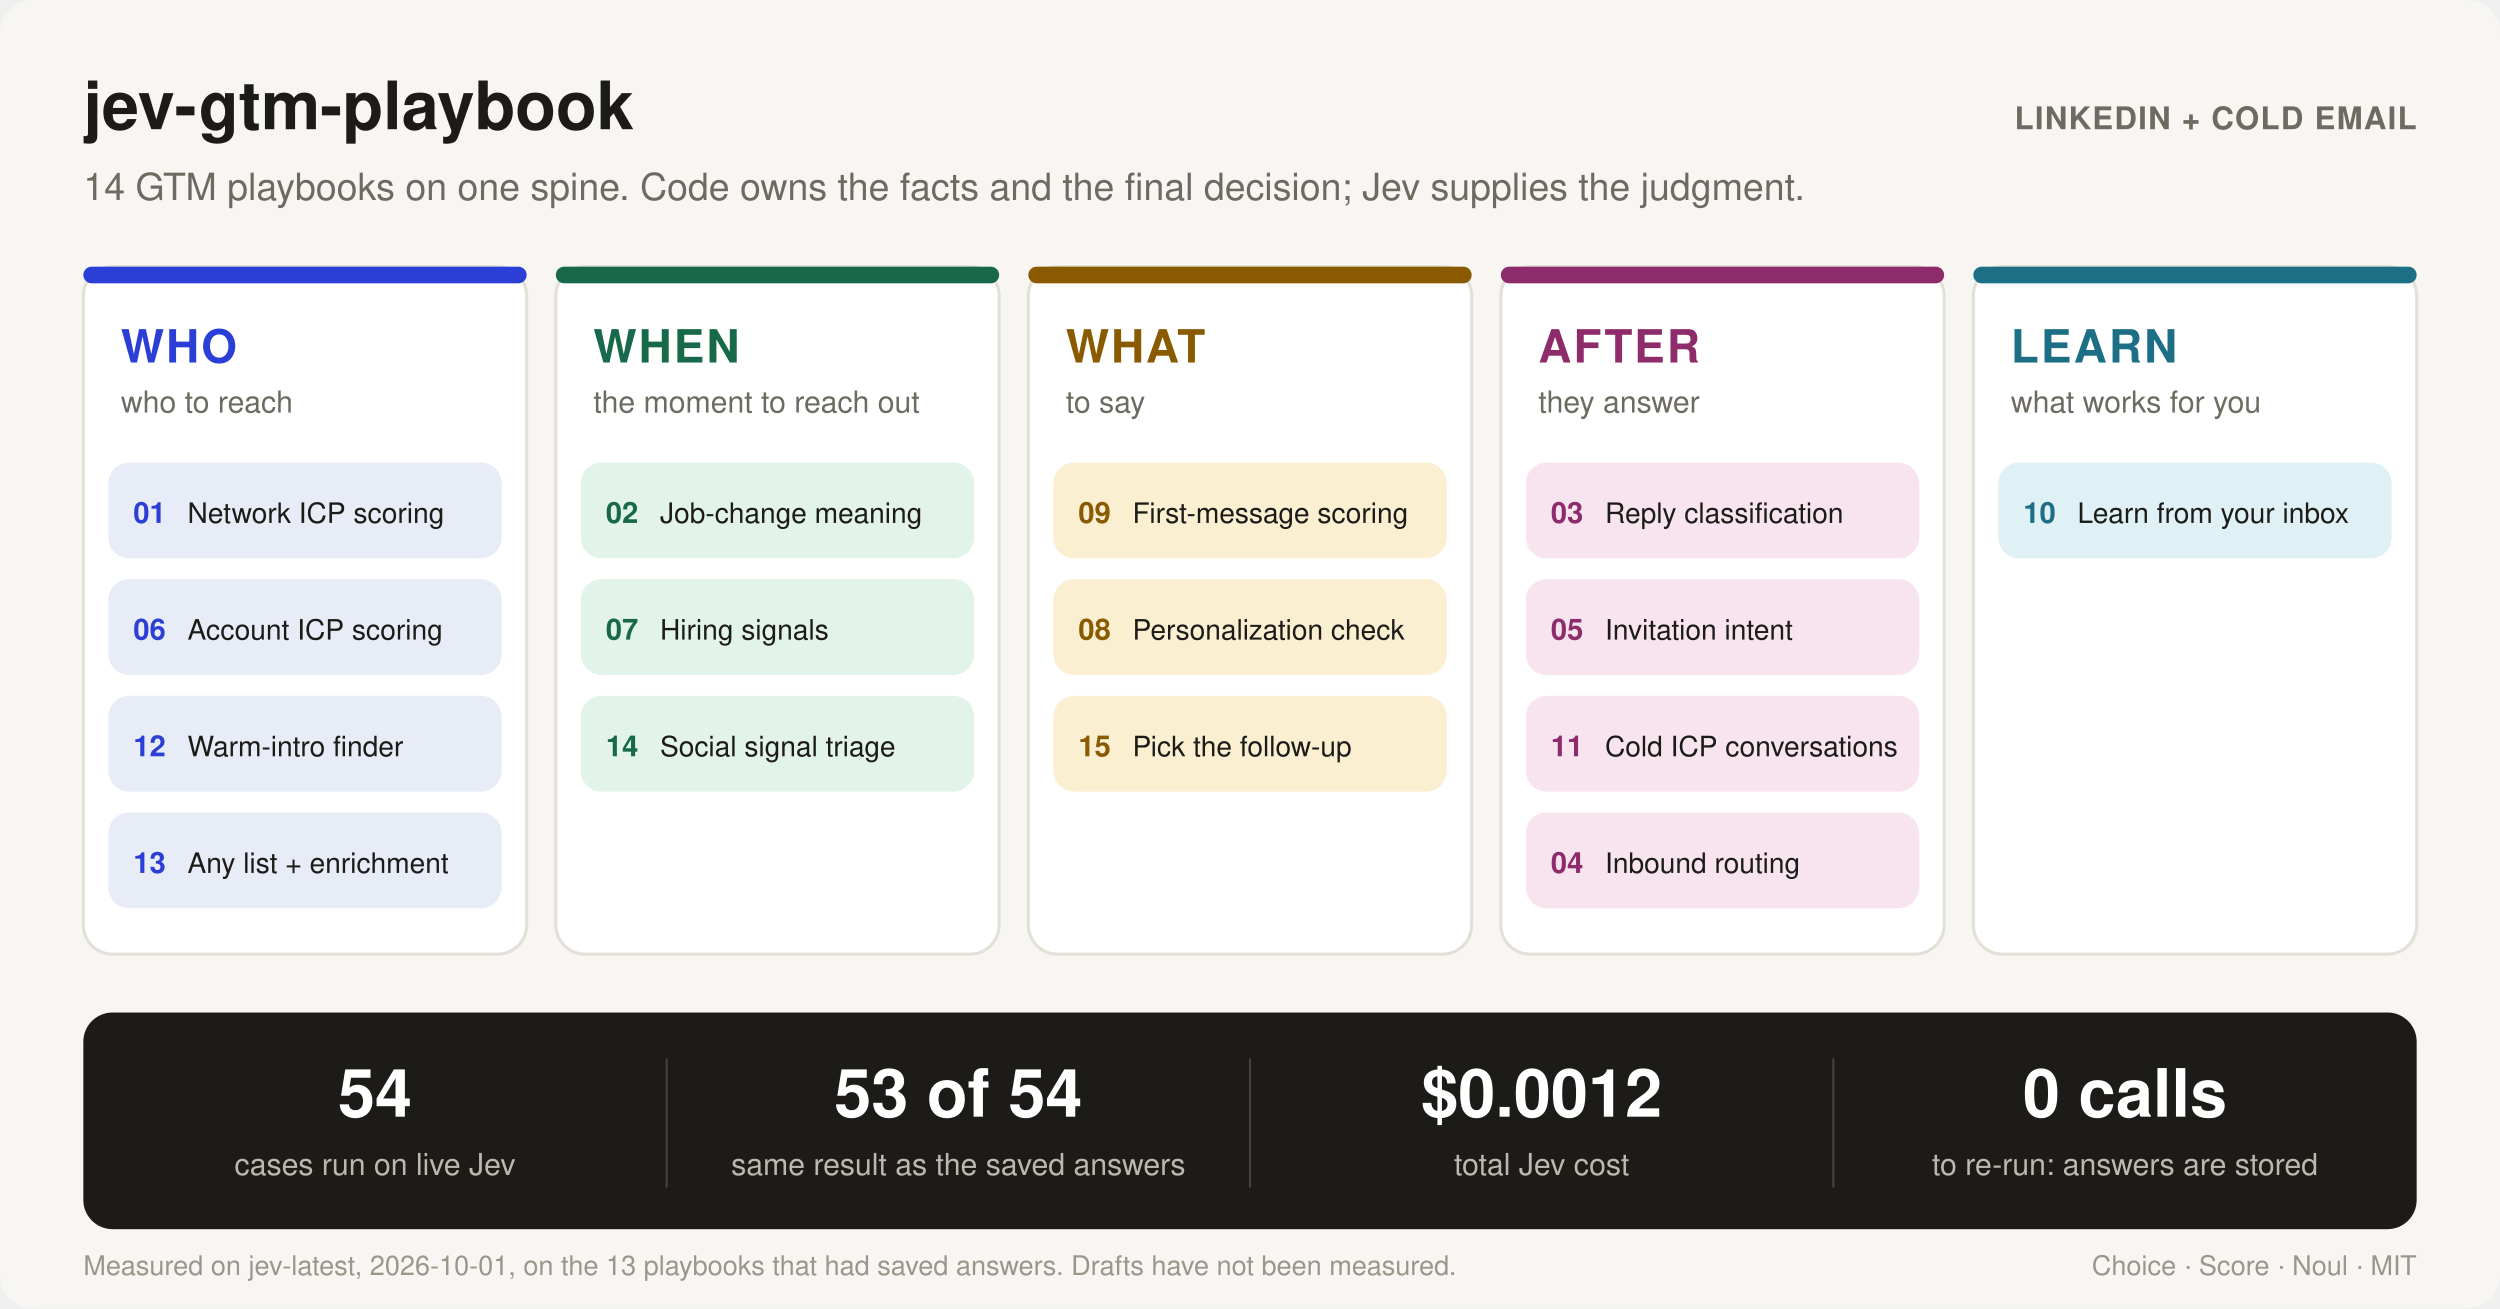
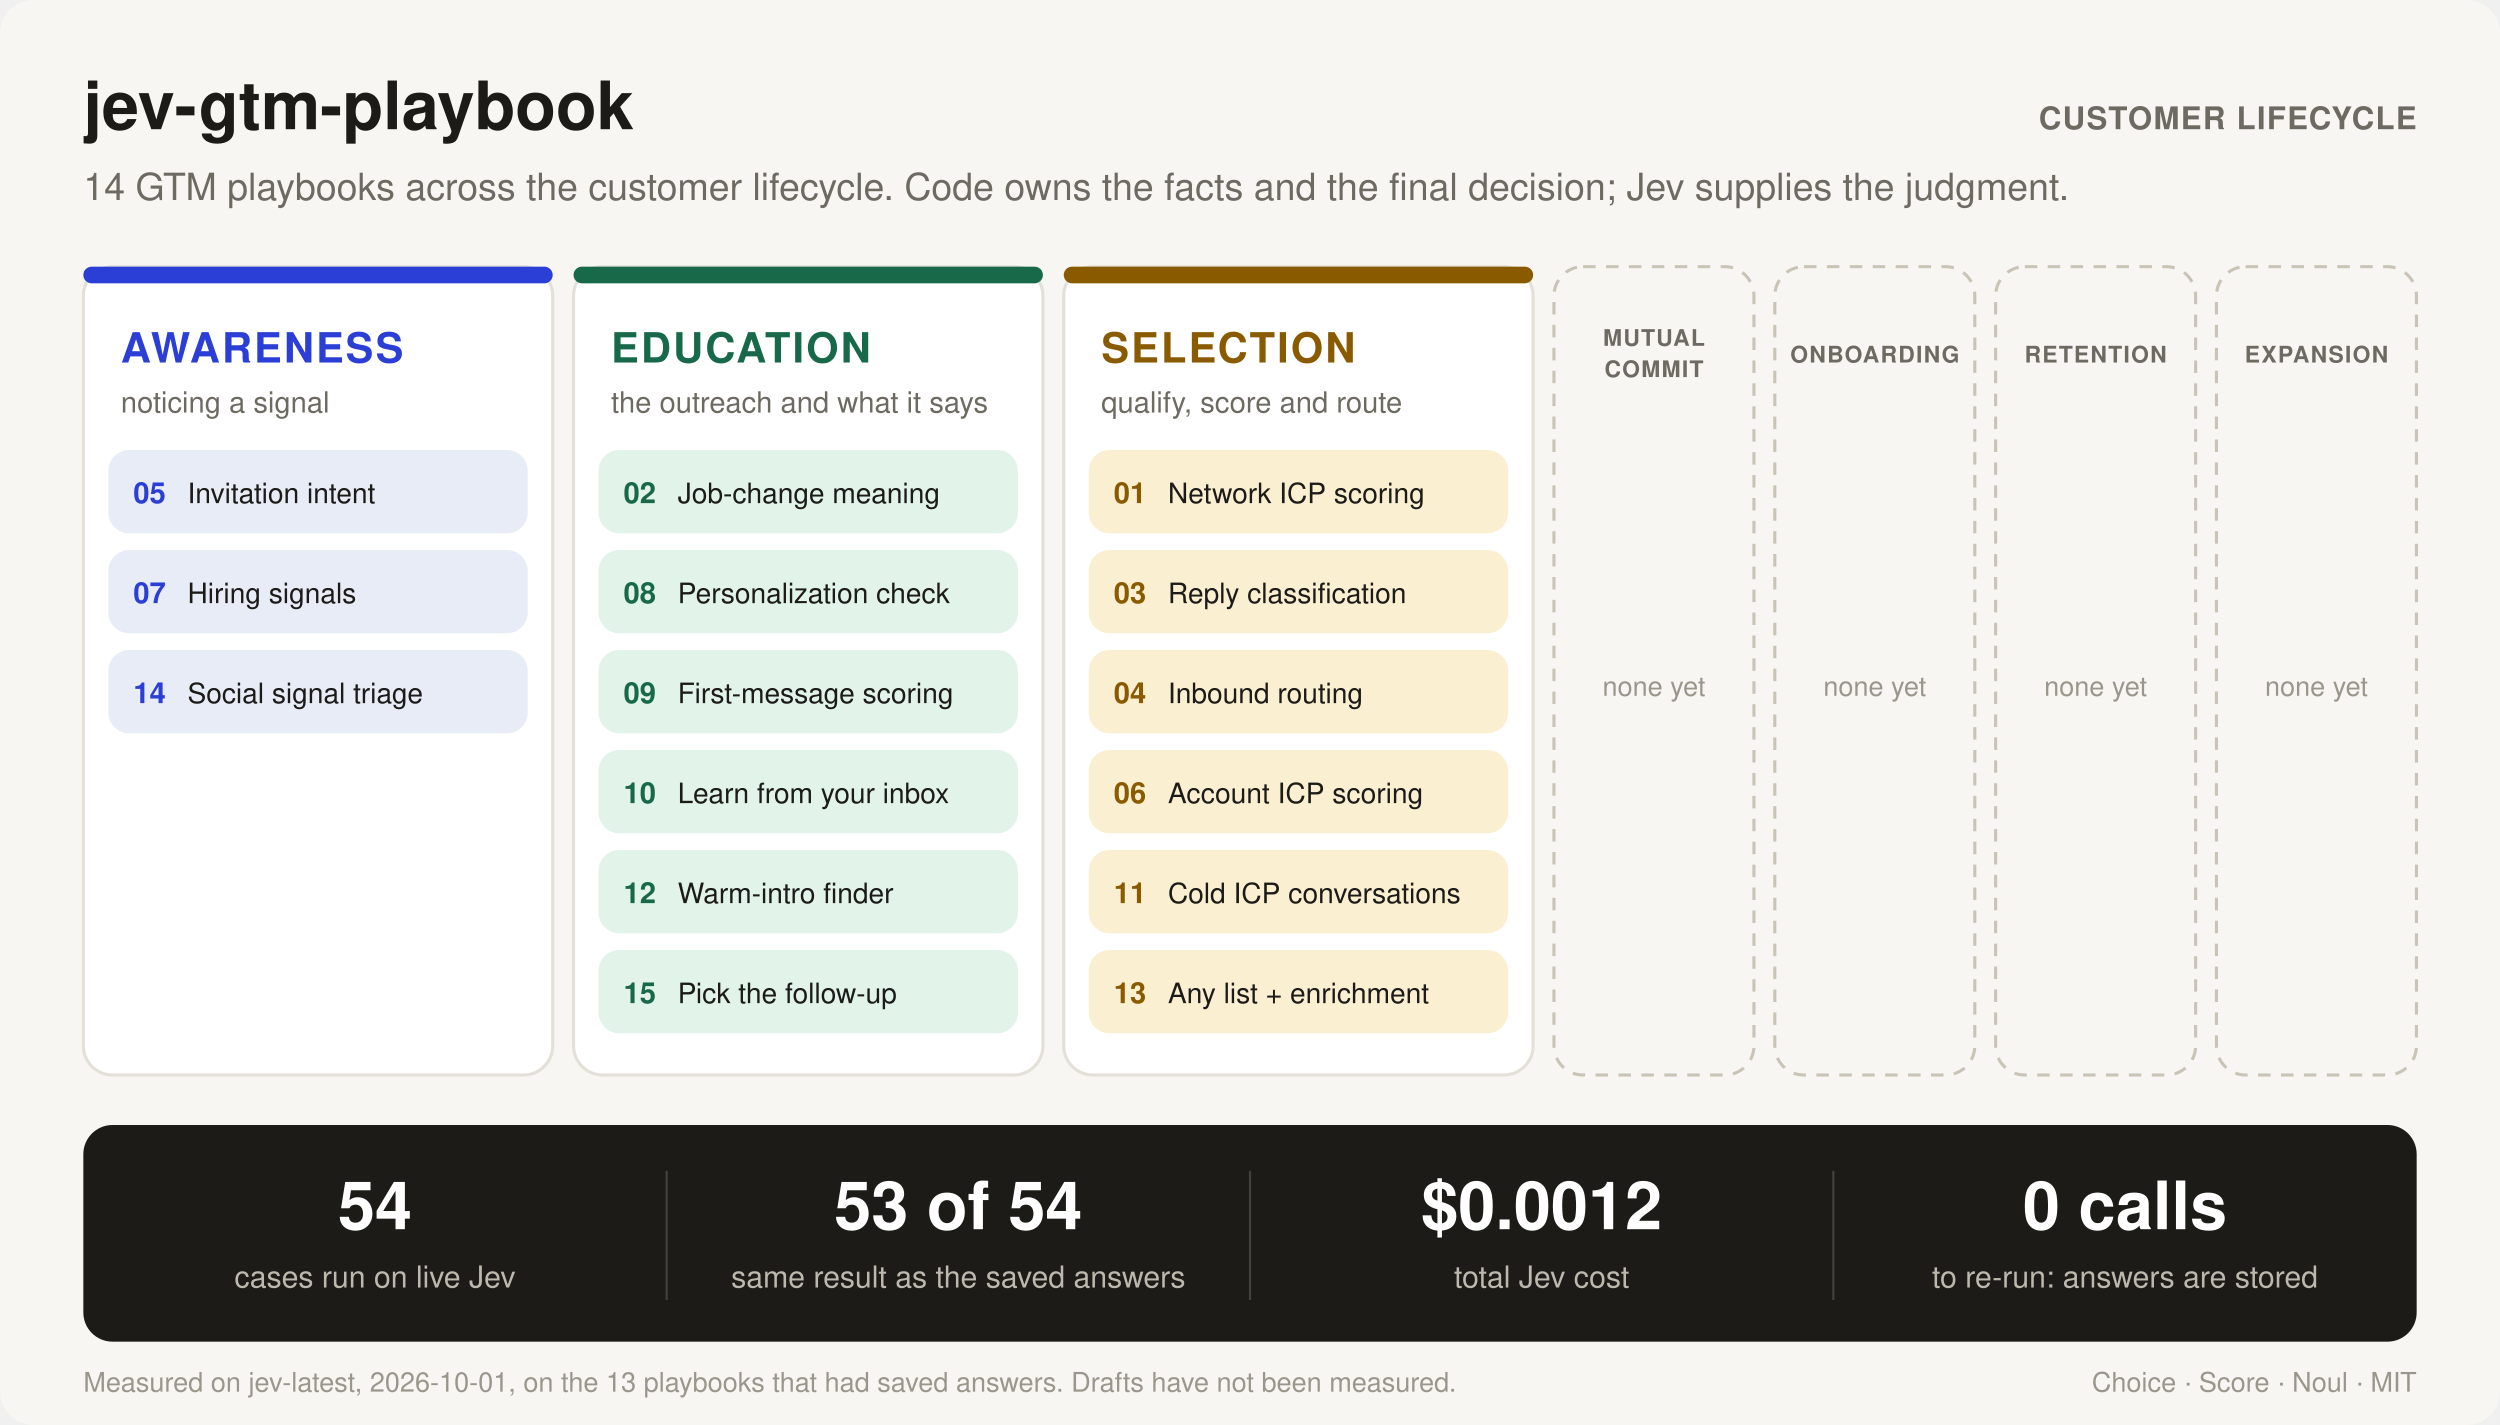
- <svg xmlns="http://www.w3.org/2000/svg" viewBox="0 0 1200 628" width="1200" height="628" role="img" aria-labelledby="t d" font-family="ui-sans-serif, system-ui, -apple-system, Segoe UI, Helvetica, Arial, sans-serif">
-   <rect width="1200" height="628" rx="16" fill="#f7f6f2" />
+ <svg xmlns="http://www.w3.org/2000/svg" viewBox="0 0 1200 684" width="1200" height="684" role="img" aria-labelledby="t d" font-family="ui-sans-serif, system-ui, -apple-system, Segoe UI, Helvetica, Arial, sans-serif">
+   <rect width="1200" height="684" rx="16" fill="#f7f6f2" />
  <text x="40" y="62" font-size="32" font-weight="800" fill="#1c1b18">jev-gtm-playbook</text>
-   <text x="40" y="96" font-size="18" fill="#6d6a62">14 GTM playbooks on one spine. Code owns the facts and the final decision; Jev supplies the judgment.</text>
-   <text x="1160" y="62" font-size="15" font-weight="700" fill="#6d6a62" text-anchor="end" letter-spacing="0.6">LINKEDIN + COLD EMAIL</text>
-   <rect x="40.0" y="128" width="212.8" height="330" rx="14" fill="#ffffff" stroke="#e3e0d8" stroke-width="1.5" />
-   <rect x="40.0" y="128" width="212.8" height="8" rx="4" fill="#2b3fd6" />
-   <text x="58.0" y="174" font-size="22" font-weight="800" fill="#2b3fd6" letter-spacing="1">WHO</text>
-   <text x="58.0" y="198" font-size="14.5" fill="#6d6a62">who to reach</text>
-   <rect x="52.0" y="222" width="188.8" height="46" rx="10" fill="#e7ecf7" />
-   <text x="64.0" y="251" font-size="14" font-weight="800" fill="#2b3fd6">01</text>
-   <text x="90.0" y="251" font-size="13.5" fill="#1c1b18">Network ICP scoring</text>
-   <rect x="52.0" y="278" width="188.8" height="46" rx="10" fill="#e7ecf7" />
-   <text x="64.0" y="307" font-size="14" font-weight="800" fill="#2b3fd6">06</text>
-   <text x="90.0" y="307" font-size="13.5" fill="#1c1b18">Account ICP scoring</text>
-   <rect x="52.0" y="334" width="188.8" height="46" rx="10" fill="#e7ecf7" />
-   <text x="64.0" y="363" font-size="14" font-weight="800" fill="#2b3fd6">12</text>
-   <text x="90.0" y="363" font-size="13.5" fill="#1c1b18">Warm-intro finder</text>
-   <rect x="52.0" y="390" width="188.8" height="46" rx="10" fill="#e7ecf7" />
-   <text x="64.0" y="419" font-size="14" font-weight="800" fill="#2b3fd6">13</text>
-   <text x="90.0" y="419" font-size="13.5" fill="#1c1b18">Any list + enrichment</text>
-   <rect x="266.8" y="128" width="212.8" height="330" rx="14" fill="#ffffff" stroke="#e3e0d8" stroke-width="1.5" />
-   <rect x="266.8" y="128" width="212.8" height="8" rx="4" fill="#17694a" />
-   <text x="284.8" y="174" font-size="22" font-weight="800" fill="#17694a" letter-spacing="1">WHEN</text>
-   <text x="284.8" y="198" font-size="14.5" fill="#6d6a62">the moment to reach out</text>
-   <rect x="278.8" y="222" width="188.8" height="46" rx="10" fill="#e2f3ea" />
-   <text x="290.8" y="251" font-size="14" font-weight="800" fill="#17694a">02</text>
-   <text x="316.8" y="251" font-size="13.5" fill="#1c1b18">Job-change meaning</text>
-   <rect x="278.8" y="278" width="188.8" height="46" rx="10" fill="#e2f3ea" />
-   <text x="290.8" y="307" font-size="14" font-weight="800" fill="#17694a">07</text>
-   <text x="316.8" y="307" font-size="13.5" fill="#1c1b18">Hiring signals</text>
-   <rect x="278.8" y="334" width="188.8" height="46" rx="10" fill="#e2f3ea" />
-   <text x="290.8" y="363" font-size="14" font-weight="800" fill="#17694a">14</text>
-   <text x="316.8" y="363" font-size="13.5" fill="#1c1b18">Social signal triage</text>
-   <rect x="493.6" y="128" width="212.8" height="330" rx="14" fill="#ffffff" stroke="#e3e0d8" stroke-width="1.5" />
-   <rect x="493.6" y="128" width="212.8" height="8" rx="4" fill="#8a5a00" />
-   <text x="511.6" y="174" font-size="22" font-weight="800" fill="#8a5a00" letter-spacing="1">WHAT</text>
-   <text x="511.6" y="198" font-size="14.5" fill="#6d6a62">to say</text>
-   <rect x="505.6" y="222" width="188.8" height="46" rx="10" fill="#fbefd2" />
-   <text x="517.6" y="251" font-size="14" font-weight="800" fill="#8a5a00">09</text>
-   <text x="543.6" y="251" font-size="13.5" fill="#1c1b18">First-message scoring</text>
-   <rect x="505.6" y="278" width="188.8" height="46" rx="10" fill="#fbefd2" />
-   <text x="517.6" y="307" font-size="14" font-weight="800" fill="#8a5a00">08</text>
-   <text x="543.6" y="307" font-size="13.5" fill="#1c1b18">Personalization check</text>
-   <rect x="505.6" y="334" width="188.8" height="46" rx="10" fill="#fbefd2" />
-   <text x="517.6" y="363" font-size="14" font-weight="800" fill="#8a5a00">15</text>
-   <text x="543.6" y="363" font-size="13.5" fill="#1c1b18">Pick the follow-up</text>
-   <rect x="720.4" y="128" width="212.8" height="330" rx="14" fill="#ffffff" stroke="#e3e0d8" stroke-width="1.5" />
-   <rect x="720.4" y="128" width="212.8" height="8" rx="4" fill="#8e2c6b" />
-   <text x="738.4" y="174" font-size="22" font-weight="800" fill="#8e2c6b" letter-spacing="1">AFTER</text>
-   <text x="738.4" y="198" font-size="14.5" fill="#6d6a62">they answer</text>
-   <rect x="732.4" y="222" width="188.8" height="46" rx="10" fill="#f7e4ef" />
-   <text x="744.4" y="251" font-size="14" font-weight="800" fill="#8e2c6b">03</text>
-   <text x="770.4" y="251" font-size="13.5" fill="#1c1b18">Reply classification</text>
-   <rect x="732.4" y="278" width="188.8" height="46" rx="10" fill="#f7e4ef" />
-   <text x="744.4" y="307" font-size="14" font-weight="800" fill="#8e2c6b">05</text>
-   <text x="770.4" y="307" font-size="13.5" fill="#1c1b18">Invitation intent</text>
-   <rect x="732.4" y="334" width="188.8" height="46" rx="10" fill="#f7e4ef" />
-   <text x="744.4" y="363" font-size="14" font-weight="800" fill="#8e2c6b">11</text>
-   <text x="770.4" y="363" font-size="13.5" fill="#1c1b18">Cold ICP conversations</text>
-   <rect x="732.4" y="390" width="188.8" height="46" rx="10" fill="#f7e4ef" />
-   <text x="744.4" y="419" font-size="14" font-weight="800" fill="#8e2c6b">04</text>
-   <text x="770.4" y="419" font-size="13.5" fill="#1c1b18">Inbound routing</text>
-   <rect x="947.2" y="128" width="212.8" height="330" rx="14" fill="#ffffff" stroke="#e3e0d8" stroke-width="1.5" />
-   <rect x="947.2" y="128" width="212.8" height="8" rx="4" fill="#1d6f86" />
-   <text x="965.2" y="174" font-size="22" font-weight="800" fill="#1d6f86" letter-spacing="1">LEARN</text>
-   <text x="965.2" y="198" font-size="14.5" fill="#6d6a62">what works for you</text>
-   <rect x="959.2" y="222" width="188.8" height="46" rx="10" fill="#dff1f5" />
-   <text x="971.2" y="251" font-size="14" font-weight="800" fill="#1d6f86">10</text>
-   <text x="997.2" y="251" font-size="13.5" fill="#1c1b18">Learn from your inbox</text>
-   <rect x="40" y="486" width="1120" height="104" rx="14" fill="#1c1b18" />
-   <text x="180" y="536" font-size="32" font-weight="800" fill="#ffffff" text-anchor="middle">54</text>
-   <text x="180" y="564" font-size="14.5" fill="#bdb8ad" text-anchor="middle">cases run on live Jev</text>
-   <text x="460" y="536" font-size="32" font-weight="800" fill="#ffffff" text-anchor="middle">53 of 54</text>
-   <text x="460" y="564" font-size="14.5" fill="#bdb8ad" text-anchor="middle">same result as the saved answers</text>
-   <line x1="320" y1="508" x2="320" y2="570" stroke="#44423c" stroke-width="1" />
-   <text x="740" y="536" font-size="32" font-weight="800" fill="#ffffff" text-anchor="middle">$0.0012</text>
-   <text x="740" y="564" font-size="14.5" fill="#bdb8ad" text-anchor="middle">total Jev cost</text>
-   <line x1="600" y1="508" x2="600" y2="570" stroke="#44423c" stroke-width="1" />
-   <text x="1020" y="536" font-size="32" font-weight="800" fill="#ffffff" text-anchor="middle">0 calls</text>
-   <text x="1020" y="564" font-size="14.5" fill="#bdb8ad" text-anchor="middle">to re-run: answers are stored</text>
-   <line x1="880" y1="508" x2="880" y2="570" stroke="#44423c" stroke-width="1" />
-   <text x="40" y="612" font-size="13" fill="#9a968c">Measured on jev-latest, 2026-10-01, on the 13 playbooks that had saved answers. Drafts have not been measured.</text>
-   <text x="1160" y="612" font-size="13" fill="#9a968c" text-anchor="end">Choice · Score · Noul · MIT</text>
+   <text x="40" y="96" font-size="18" fill="#6d6a62">14 GTM playbooks across the customer lifecycle. Code owns the facts and the final decision; Jev supplies the judgment.</text>
+   <text x="1160" y="62" font-size="15" font-weight="700" fill="#6d6a62" text-anchor="end" letter-spacing="0.6">CUSTOMER LIFECYCLE</text>
+   <rect x="40.0" y="128" width="225.3" height="388" rx="14" fill="#ffffff" stroke="#e3e0d8" stroke-width="1.5" />
+   <rect x="40.0" y="128" width="225.3" height="8" rx="4" fill="#2b3fd6" />
+   <text x="58.0" y="174" font-size="20" font-weight="800" fill="#2b3fd6" letter-spacing="1">AWARENESS</text>
+   <text x="58.0" y="198" font-size="14" fill="#6d6a62">noticing a signal</text>
+   <rect x="52.0" y="216" width="201.3" height="40" rx="10" fill="#e7ecf7" />
+   <text x="64.0" y="241.5" font-size="14" font-weight="800" fill="#2b3fd6">05</text>
+   <text x="90.0" y="241.5" font-size="13.5" fill="#1c1b18">Invitation intent</text>
+   <rect x="52.0" y="264" width="201.3" height="40" rx="10" fill="#e7ecf7" />
+   <text x="64.0" y="289.5" font-size="14" font-weight="800" fill="#2b3fd6">07</text>
+   <text x="90.0" y="289.5" font-size="13.5" fill="#1c1b18">Hiring signals</text>
+   <rect x="52.0" y="312" width="201.3" height="40" rx="10" fill="#e7ecf7" />
+   <text x="64.0" y="337.5" font-size="14" font-weight="800" fill="#2b3fd6">14</text>
+   <text x="90.0" y="337.5" font-size="13.5" fill="#1c1b18">Social signal triage</text>
+   <rect x="275.3" y="128" width="225.3" height="388" rx="14" fill="#ffffff" stroke="#e3e0d8" stroke-width="1.5" />
+   <rect x="275.3" y="128" width="225.3" height="8" rx="4" fill="#17694a" />
+   <text x="293.3" y="174" font-size="20" font-weight="800" fill="#17694a" letter-spacing="1">EDUCATION</text>
+   <text x="293.3" y="198" font-size="14" fill="#6d6a62">the outreach and what it says</text>
+   <rect x="287.3" y="216" width="201.3" height="40" rx="10" fill="#e2f3ea" />
+   <text x="299.3" y="241.5" font-size="14" font-weight="800" fill="#17694a">02</text>
+   <text x="325.3" y="241.5" font-size="13.5" fill="#1c1b18">Job-change meaning</text>
+   <rect x="287.3" y="264" width="201.3" height="40" rx="10" fill="#e2f3ea" />
+   <text x="299.3" y="289.5" font-size="14" font-weight="800" fill="#17694a">08</text>
+   <text x="325.3" y="289.5" font-size="13.5" fill="#1c1b18">Personalization check</text>
+   <rect x="287.3" y="312" width="201.3" height="40" rx="10" fill="#e2f3ea" />
+   <text x="299.3" y="337.5" font-size="14" font-weight="800" fill="#17694a">09</text>
+   <text x="325.3" y="337.5" font-size="13.5" fill="#1c1b18">First-message scoring</text>
+   <rect x="287.3" y="360" width="201.3" height="40" rx="10" fill="#e2f3ea" />
+   <text x="299.3" y="385.5" font-size="14" font-weight="800" fill="#17694a">10</text>
+   <text x="325.3" y="385.5" font-size="13.5" fill="#1c1b18">Learn from your inbox</text>
+   <rect x="287.3" y="408" width="201.3" height="40" rx="10" fill="#e2f3ea" />
+   <text x="299.3" y="433.5" font-size="14" font-weight="800" fill="#17694a">12</text>
+   <text x="325.3" y="433.5" font-size="13.5" fill="#1c1b18">Warm-intro finder</text>
+   <rect x="287.3" y="456" width="201.3" height="40" rx="10" fill="#e2f3ea" />
+   <text x="299.3" y="481.5" font-size="14" font-weight="800" fill="#17694a">15</text>
+   <text x="325.3" y="481.5" font-size="13.5" fill="#1c1b18">Pick the follow-up</text>
+   <rect x="510.6" y="128" width="225.3" height="388" rx="14" fill="#ffffff" stroke="#e3e0d8" stroke-width="1.5" />
+   <rect x="510.6" y="128" width="225.3" height="8" rx="4" fill="#8a5a00" />
+   <text x="528.6" y="174" font-size="20" font-weight="800" fill="#8a5a00" letter-spacing="1">SELECTION</text>
+   <text x="528.6" y="198" font-size="14" fill="#6d6a62">qualify, score and route</text>
+   <rect x="522.6" y="216" width="201.3" height="40" rx="10" fill="#fbefd2" />
+   <text x="534.6" y="241.5" font-size="14" font-weight="800" fill="#8a5a00">01</text>
+   <text x="560.6" y="241.5" font-size="13.5" fill="#1c1b18">Network ICP scoring</text>
+   <rect x="522.6" y="264" width="201.3" height="40" rx="10" fill="#fbefd2" />
+   <text x="534.6" y="289.5" font-size="14" font-weight="800" fill="#8a5a00">03</text>
+   <text x="560.6" y="289.5" font-size="13.5" fill="#1c1b18">Reply classification</text>
+   <rect x="522.6" y="312" width="201.3" height="40" rx="10" fill="#fbefd2" />
+   <text x="534.6" y="337.5" font-size="14" font-weight="800" fill="#8a5a00">04</text>
+   <text x="560.6" y="337.5" font-size="13.5" fill="#1c1b18">Inbound routing</text>
+   <rect x="522.6" y="360" width="201.3" height="40" rx="10" fill="#fbefd2" />
+   <text x="534.6" y="385.5" font-size="14" font-weight="800" fill="#8a5a00">06</text>
+   <text x="560.6" y="385.5" font-size="13.5" fill="#1c1b18">Account ICP scoring</text>
+   <rect x="522.6" y="408" width="201.3" height="40" rx="10" fill="#fbefd2" />
+   <text x="534.6" y="433.5" font-size="14" font-weight="800" fill="#8a5a00">11</text>
+   <text x="560.6" y="433.5" font-size="13.5" fill="#1c1b18">Cold ICP conversations</text>
+   <rect x="522.6" y="456" width="201.3" height="40" rx="10" fill="#fbefd2" />
+   <text x="534.6" y="481.5" font-size="14" font-weight="800" fill="#8a5a00">13</text>
+   <text x="560.6" y="481.5" font-size="13.5" fill="#1c1b18">Any list + enrichment</text>
+   <rect x="745.9" y="128" width="96" height="388" rx="14" fill="none" stroke="#c9c4b6" stroke-width="1.5" stroke-dasharray="6 5" />
+   <text x="793.9" y="166" font-size="11" font-weight="800" fill="#6d6a62" letter-spacing="0.6" text-anchor="middle">MUTUAL</text>
+   <text x="793.9" y="181" font-size="11" font-weight="800" fill="#6d6a62" letter-spacing="0.6" text-anchor="middle">COMMIT</text>
+   <text x="793.9" y="334" font-size="13" fill="#9a968c" text-anchor="middle">none yet</text>
+   <rect x="851.9" y="128" width="96" height="388" rx="14" fill="none" stroke="#c9c4b6" stroke-width="1.5" stroke-dasharray="6 5" />
+   <text x="899.9" y="174" font-size="11" font-weight="800" fill="#6d6a62" letter-spacing="0.6" text-anchor="middle">ONBOARDING</text>
+   <text x="899.9" y="334" font-size="13" fill="#9a968c" text-anchor="middle">none yet</text>
+   <rect x="957.9" y="128" width="96" height="388" rx="14" fill="none" stroke="#c9c4b6" stroke-width="1.5" stroke-dasharray="6 5" />
+   <text x="1005.9" y="174" font-size="11" font-weight="800" fill="#6d6a62" letter-spacing="0.6" text-anchor="middle">RETENTION</text>
+   <text x="1005.9" y="334" font-size="13" fill="#9a968c" text-anchor="middle">none yet</text>
+   <rect x="1063.9" y="128" width="96" height="388" rx="14" fill="none" stroke="#c9c4b6" stroke-width="1.5" stroke-dasharray="6 5" />
+   <text x="1111.9" y="174" font-size="11" font-weight="800" fill="#6d6a62" letter-spacing="0.6" text-anchor="middle">EXPANSION</text>
+   <text x="1111.9" y="334" font-size="13" fill="#9a968c" text-anchor="middle">none yet</text>
+   <rect x="40" y="540" width="1120" height="104" rx="14" fill="#1c1b18" />
+   <text x="180" y="590" font-size="32" font-weight="800" fill="#ffffff" text-anchor="middle">54</text>
+   <text x="180" y="618" font-size="14.5" fill="#bdb8ad" text-anchor="middle">cases run on live Jev</text>
+   <text x="460" y="590" font-size="32" font-weight="800" fill="#ffffff" text-anchor="middle">53 of 54</text>
+   <text x="460" y="618" font-size="14.5" fill="#bdb8ad" text-anchor="middle">same result as the saved answers</text>
+   <line x1="320" y1="562" x2="320" y2="624" stroke="#44423c" stroke-width="1" />
+   <text x="740" y="590" font-size="32" font-weight="800" fill="#ffffff" text-anchor="middle">$0.0012</text>
+   <text x="740" y="618" font-size="14.5" fill="#bdb8ad" text-anchor="middle">total Jev cost</text>
+   <line x1="600" y1="562" x2="600" y2="624" stroke="#44423c" stroke-width="1" />
+   <text x="1020" y="590" font-size="32" font-weight="800" fill="#ffffff" text-anchor="middle">0 calls</text>
+   <text x="1020" y="618" font-size="14.5" fill="#bdb8ad" text-anchor="middle">to re-run: answers are stored</text>
+   <line x1="880" y1="562" x2="880" y2="624" stroke="#44423c" stroke-width="1" />
+   <text x="40" y="668" font-size="13" fill="#9a968c">Measured on jev-latest, 2026-10-01, on the 13 playbooks that had saved answers. Drafts have not been measured.</text>
+   <text x="1160" y="668" font-size="13" fill="#9a968c" text-anchor="end">Choice · Score · Noul · MIT</text>
</svg>
